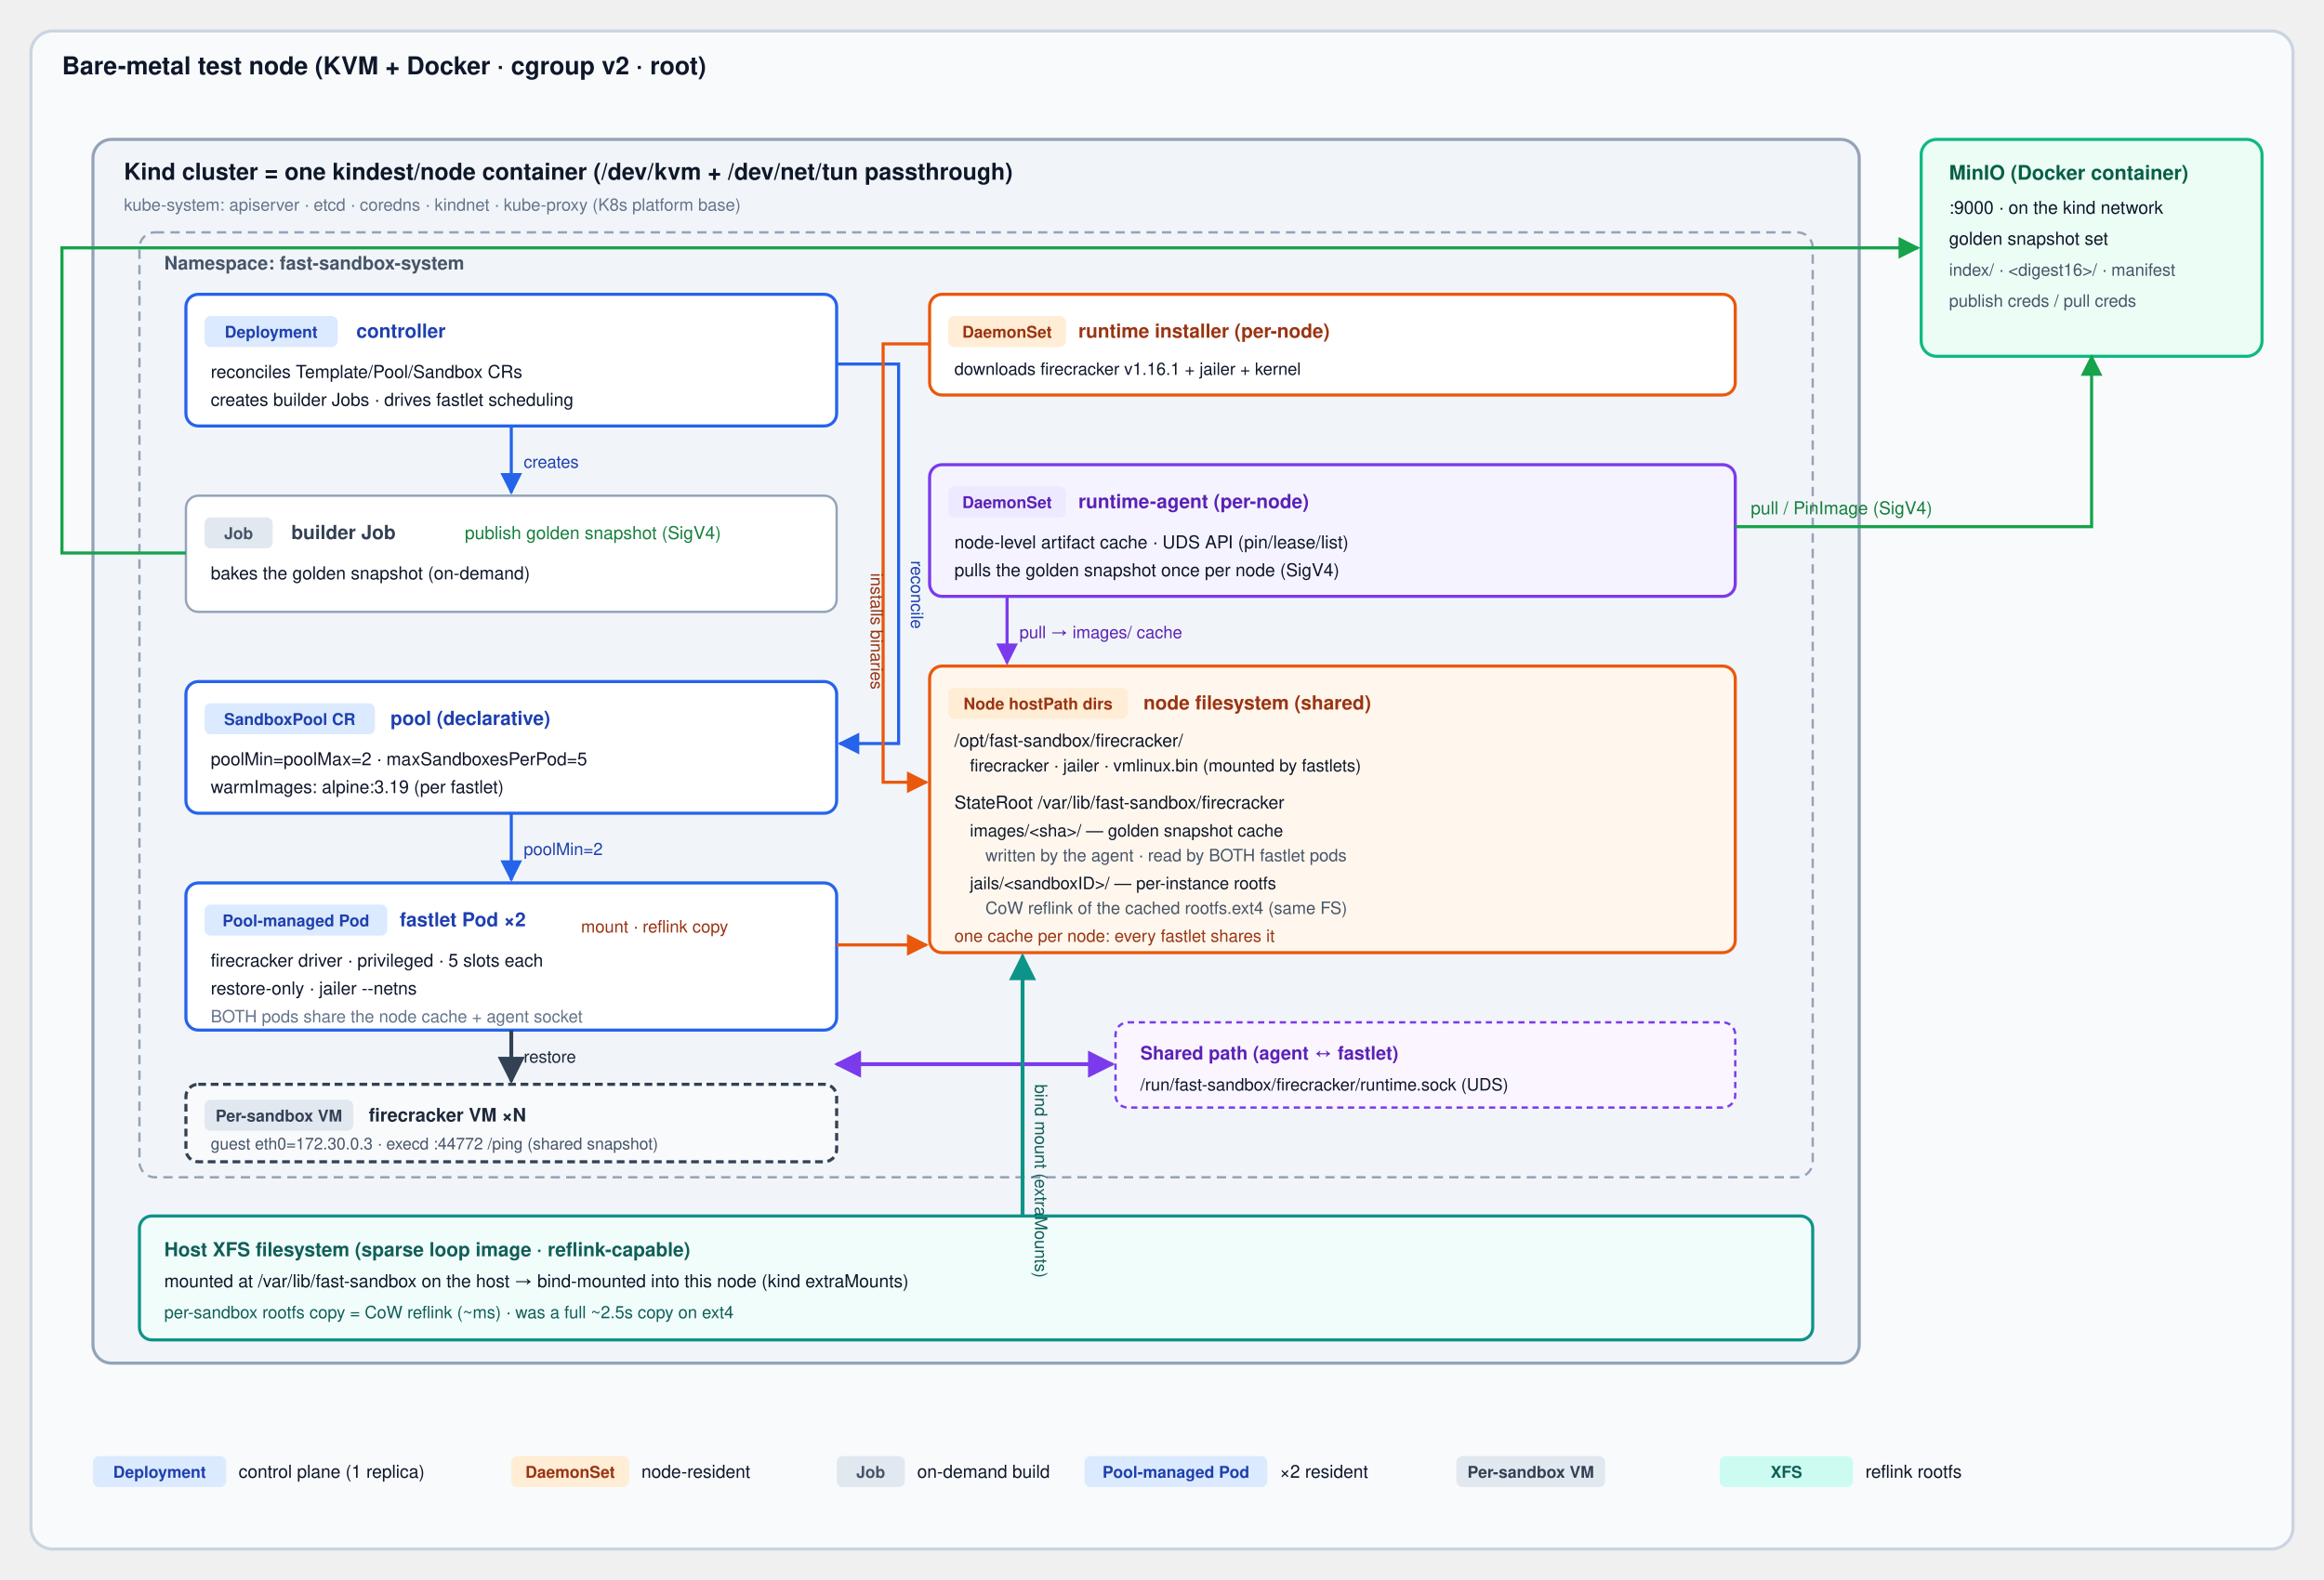
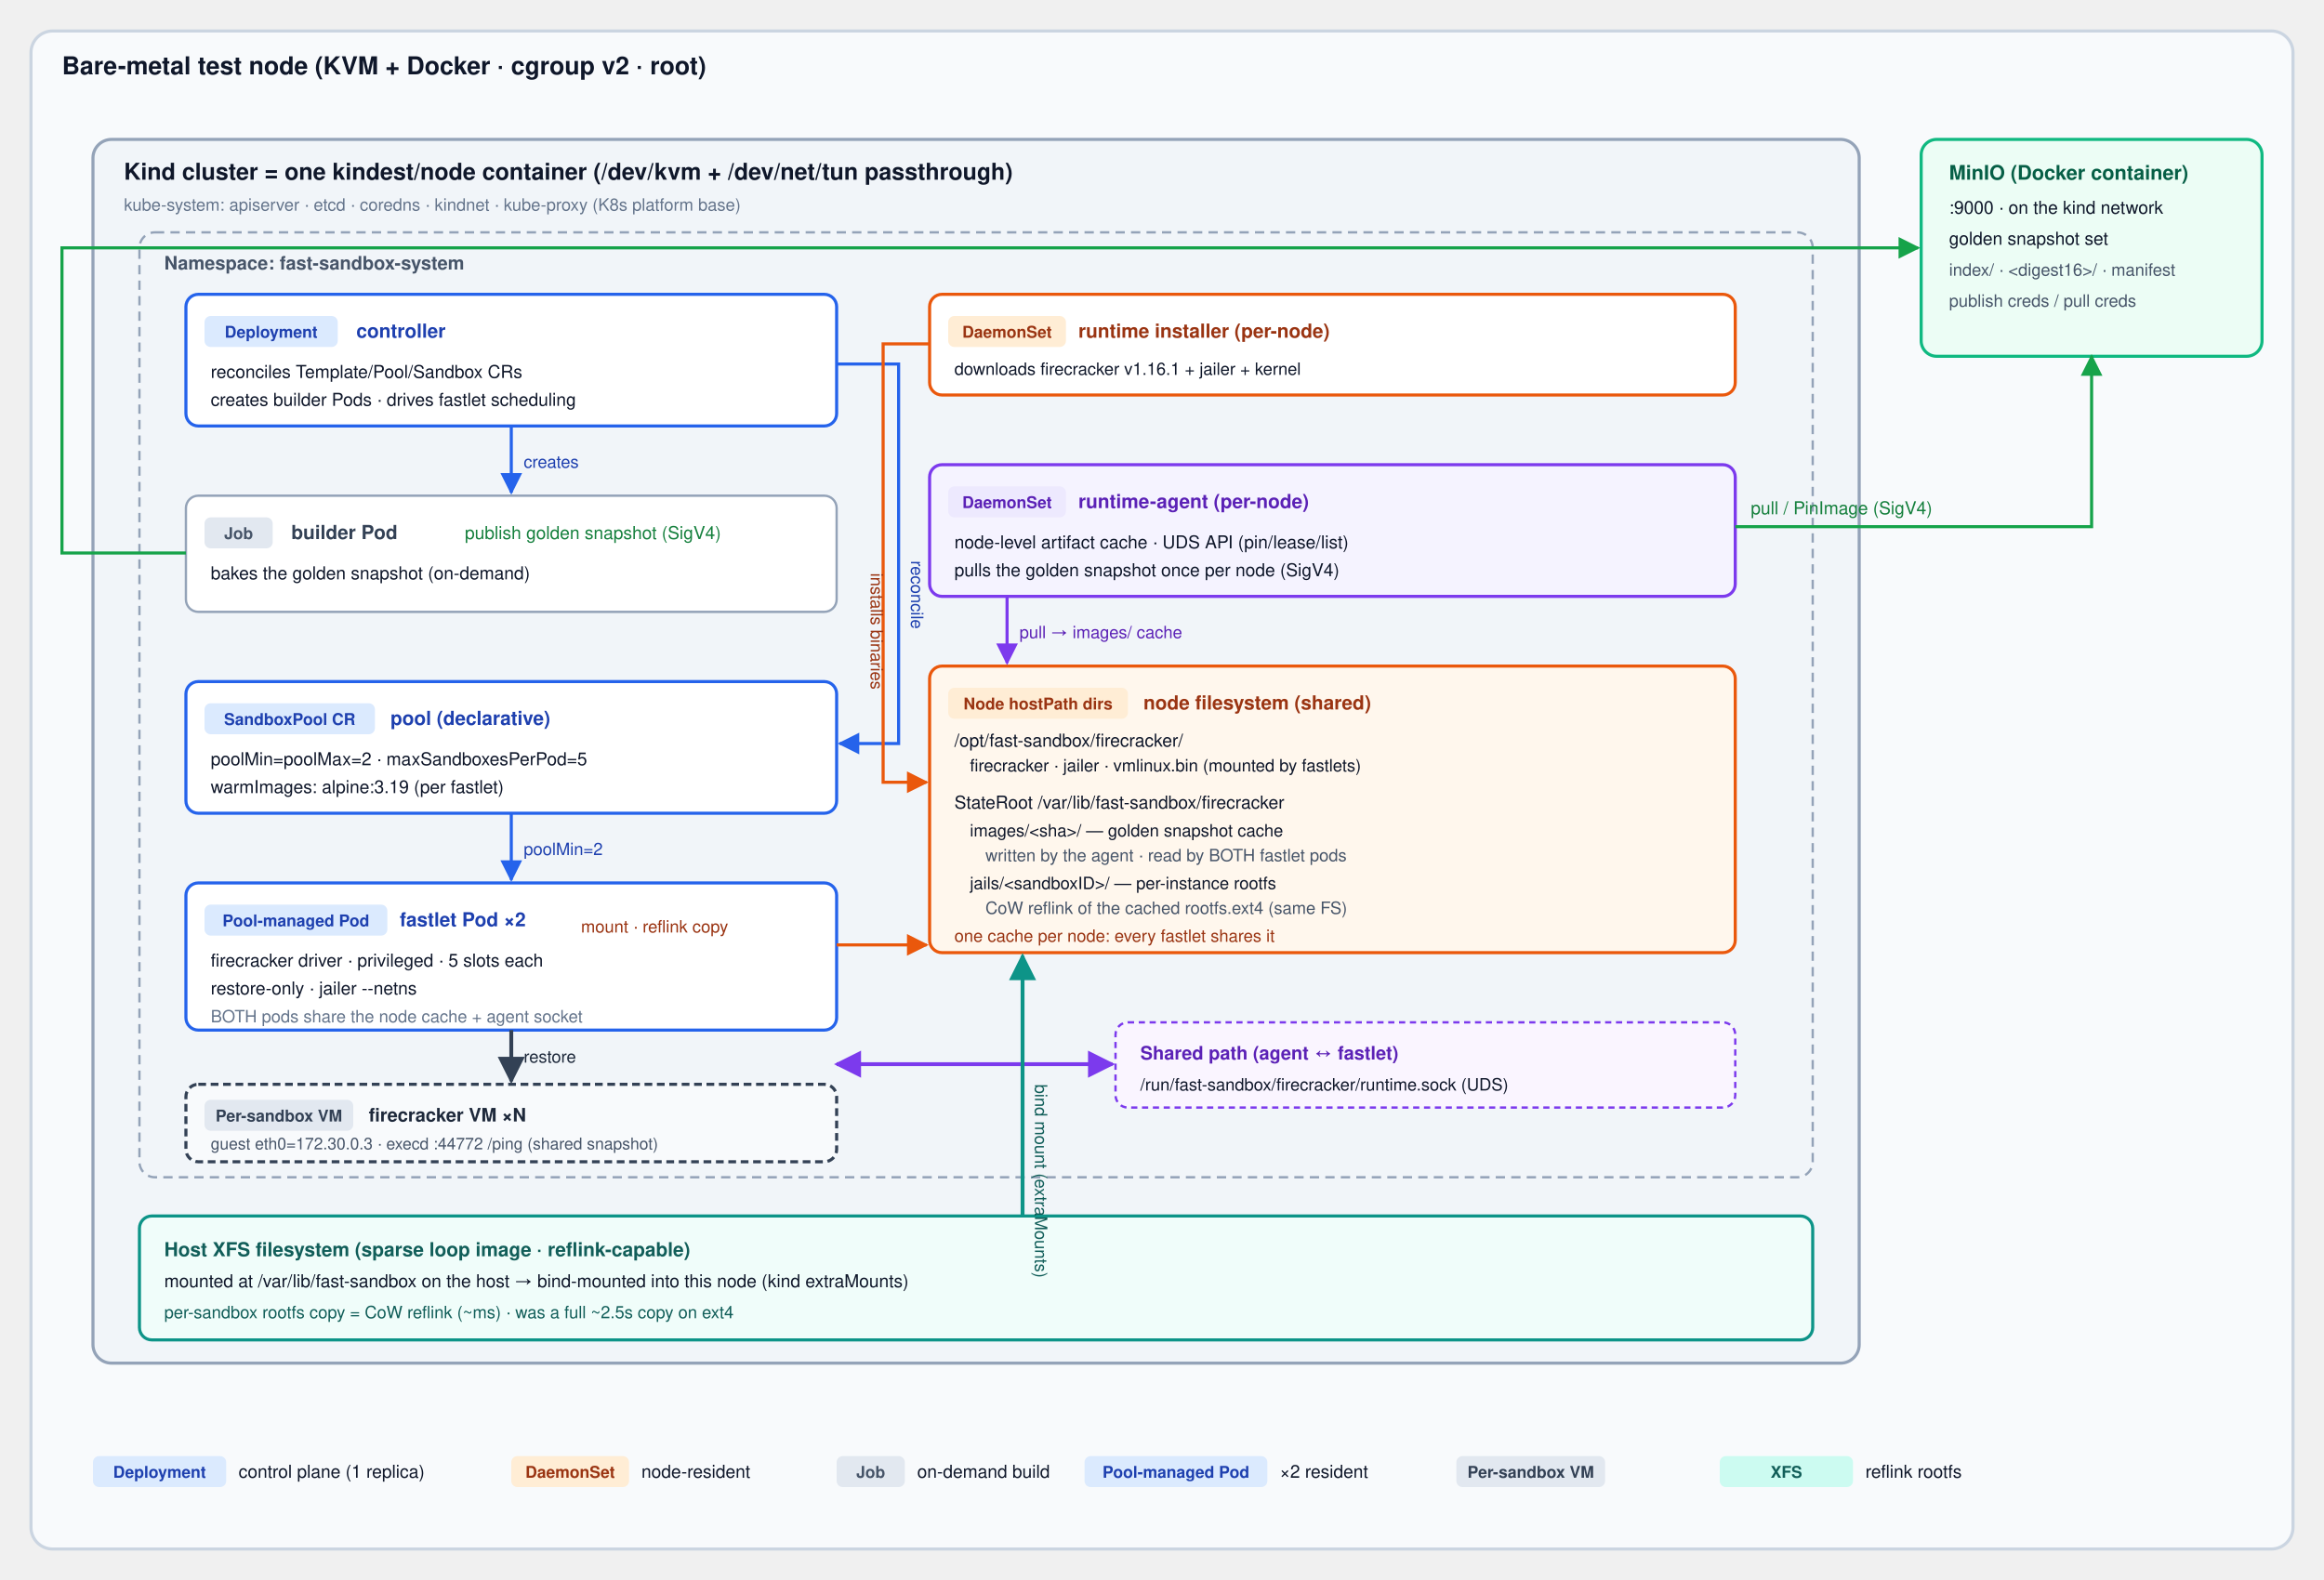
<svg xmlns="http://www.w3.org/2000/svg" width="1500" height="1020" viewBox="0 0 1500 1020" font-family="Helvetica, Arial, sans-serif">
  <defs>
    <marker id="a-blue" viewBox="0 0 10 10" refX="9" refY="5" markerWidth="7" markerHeight="7" orient="auto-start-reverse">
      <path d="M 0 0 L 10 5 L 0 10 z" fill="#2563eb" />
    </marker>
    <marker id="a-green" viewBox="0 0 10 10" refX="9" refY="5" markerWidth="7" markerHeight="7" orient="auto-start-reverse">
      <path d="M 0 0 L 10 5 L 0 10 z" fill="#16a34a" />
    </marker>
    <marker id="a-orange" viewBox="0 0 10 10" refX="9" refY="5" markerWidth="7" markerHeight="7" orient="auto-start-reverse">
      <path d="M 0 0 L 10 5 L 0 10 z" fill="#ea580c" />
    </marker>
    <marker id="a-purple" viewBox="0 0 10 10" refX="9" refY="5" markerWidth="7" markerHeight="7" orient="auto-start-reverse">
      <path d="M 0 0 L 10 5 L 0 10 z" fill="#7c3aed" />
    </marker>
    <marker id="a-dark" viewBox="0 0 10 10" refX="9" refY="5" markerWidth="7" markerHeight="7" orient="auto-start-reverse">
      <path d="M 0 0 L 10 5 L 0 10 z" fill="#334155" />
    </marker>
    <marker id="a-teal" viewBox="0 0 10 10" refX="9" refY="5" markerWidth="7" markerHeight="7" orient="auto-start-reverse">
      <path d="M 0 0 L 10 5 L 0 10 z" fill="#0d9488" />
    </marker>
  </defs>
  <rect x="20" y="20" width="1460" height="980" rx="14" fill="#f8fafc" stroke="#cbd5e1" stroke-width="2" />
  <text x="40" y="48" font-size="16" font-weight="bold" fill="#0f172a">Bare-metal test node (KVM + Docker · cgroup v2 · root)</text>
  <rect x="1240" y="90" width="220" height="140" rx="10" fill="#ecfdf5" stroke="#10b981" stroke-width="2" />
  <text x="1258" y="116" font-size="13" font-weight="bold" fill="#065f46">MinIO (Docker container)</text>
  <text x="1258" y="138" font-size="11.5" fill="#0f172a">:9000 · on the kind network</text>
  <text x="1258" y="158" font-size="11.5" fill="#0f172a">golden snapshot set</text>
  <text x="1258" y="178" font-size="11" fill="#475569">index/ · &lt;digest16&gt;/ · manifest</text>
  <text x="1258" y="198" font-size="11" fill="#475569">publish creds / pull creds</text>
  <rect x="60" y="90" width="1140" height="790" rx="12" fill="#f1f5f9" stroke="#94a3b8" stroke-width="2" />
  <text x="80" y="116" font-size="15" font-weight="bold" fill="#0f172a">Kind cluster = one kindest/node container (/dev/kvm + /dev/net/tun passthrough)</text>
  <text x="80" y="136" font-size="11" fill="#64748b">kube-system: apiserver · etcd · coredns · kindnet · kube-proxy (K8s platform base)</text>
  <rect x="90" y="150" width="1080" height="610" rx="10" fill="none" stroke="#94a3b8" stroke-width="1.5" stroke-dasharray="6 4" />
  <text x="106" y="174" font-size="12" font-weight="bold" fill="#475569">Namespace: fast-sandbox-system</text>
  <rect x="120" y="190" width="420" height="85" rx="8" fill="#ffffff" stroke="#2563eb" stroke-width="2" />
  <rect x="132" y="204" width="86" height="20" rx="4" fill="#dbeafe" />
  <text x="175" y="218" font-size="10.5" font-weight="bold" fill="#1e40af" text-anchor="middle">Deployment</text>
  <text x="230" y="218" font-size="12.5" font-weight="bold" fill="#1e40af">controller</text>
  <text x="136" y="244" font-size="11.5" fill="#0f172a">reconciles Template/Pool/Sandbox CRs</text>
-   <text x="136" y="262" font-size="11.5" fill="#0f172a">creates builder Jobs · drives fastlet scheduling</text>
+   <text x="136" y="262" font-size="11.5" fill="#0f172a">creates builder Pods · drives fastlet scheduling</text>
  <rect x="120" y="320" width="420" height="75" rx="8" fill="#ffffff" stroke="#94a3b8" stroke-width="1.5" />
  <rect x="132" y="334" width="44" height="20" rx="4" fill="#e2e8f0" />
  <text x="154" y="348" font-size="10.5" font-weight="bold" fill="#475569" text-anchor="middle">Job</text>
-   <text x="188" y="348" font-size="12.5" font-weight="bold" fill="#334155">builder Job</text>
+   <text x="188" y="348" font-size="12.5" font-weight="bold" fill="#334155">builder Pod</text>
  <text x="136" y="374" font-size="11.5" fill="#0f172a">bakes the golden snapshot (on-demand)</text>
  <rect x="120" y="440" width="420" height="85" rx="8" fill="#ffffff" stroke="#2563eb" stroke-width="2" />
  <rect x="132" y="454" width="110" height="20" rx="4" fill="#dbeafe" />
  <text x="187" y="468" font-size="10.5" font-weight="bold" fill="#1e40af" text-anchor="middle">SandboxPool CR</text>
  <text x="252" y="468" font-size="12.5" font-weight="bold" fill="#1e40af">pool (declarative)</text>
  <text x="136" y="494" font-size="11.5" fill="#0f172a">poolMin=poolMax=2 · maxSandboxesPerPod=5</text>
  <text x="136" y="512" font-size="11.5" fill="#0f172a">warmImages: alpine:3.19 (per fastlet)</text>
  <rect x="120" y="570" width="420" height="95" rx="8" fill="#ffffff" stroke="#2563eb" stroke-width="2" />
  <rect x="132" y="584" width="118" height="20" rx="4" fill="#dbeafe" />
  <text x="191" y="598" font-size="10.5" font-weight="bold" fill="#1e40af" text-anchor="middle">Pool-managed Pod</text>
  <text x="258" y="598" font-size="12.5" font-weight="bold" fill="#1e40af">fastlet Pod ×2</text>
  <text x="136" y="624" font-size="11.5" fill="#0f172a">firecracker driver · privileged · 5 slots each</text>
  <text x="136" y="642" font-size="11.5" fill="#0f172a">restore-only · jailer --netns</text>
  <text x="136" y="660" font-size="11" fill="#64748b">BOTH pods share the node cache + agent socket</text>
  <rect x="120" y="700" width="420" height="50" rx="8" fill="#f8fafc" stroke="#334155" stroke-width="2" stroke-dasharray="5 3" />
  <rect x="132" y="710" width="96" height="20" rx="4" fill="#e2e8f0" />
  <text x="180" y="724" font-size="10.5" font-weight="bold" fill="#334155" text-anchor="middle">Per-sandbox VM</text>
  <text x="238" y="724" font-size="12" font-weight="bold" fill="#1e293b">firecracker VM ×N</text>
  <text x="136" y="742" font-size="10.5" fill="#475569">guest eth0=172.30.0.3 · execd :44772 /ping (shared snapshot)</text>
  <rect x="600" y="190" width="520" height="65" rx="8" fill="#ffffff" stroke="#ea580c" stroke-width="2" />
  <rect x="612" y="204" width="76" height="20" rx="4" fill="#ffedd5" />
  <text x="650" y="218" font-size="10.5" font-weight="bold" fill="#9a3412" text-anchor="middle">DaemonSet</text>
  <text x="696" y="218" font-size="12.5" font-weight="bold" fill="#9a3412">runtime installer (per-node)</text>
  <text x="616" y="242" font-size="11" fill="#0f172a">downloads firecracker v1.16.1 + jailer + kernel</text>
  <rect x="600" y="300" width="520" height="85" rx="8" fill="#f5f3ff" stroke="#7c3aed" stroke-width="2" />
  <rect x="612" y="314" width="76" height="20" rx="4" fill="#ede9fe" />
  <text x="650" y="328" font-size="10.5" font-weight="bold" fill="#5b21b6" text-anchor="middle">DaemonSet</text>
  <text x="696" y="328" font-size="12.5" font-weight="bold" fill="#5b21b6">runtime-agent (per-node)</text>
  <text x="616" y="354" font-size="11.5" fill="#0f172a">node-level artifact cache · UDS API (pin/lease/list)</text>
  <text x="616" y="372" font-size="11.5" fill="#0f172a">pulls the golden snapshot once per node (SigV4)</text>
  <rect x="600" y="430" width="520" height="185" rx="8" fill="#fff7ed" stroke="#ea580c" stroke-width="2" />
  <rect x="612" y="444" width="116" height="20" rx="4" fill="#ffedd5" />
  <text x="670" y="458" font-size="10.5" font-weight="bold" fill="#9a3412" text-anchor="middle">Node hostPath dirs</text>
  <text x="738" y="458" font-size="12.5" font-weight="bold" fill="#9a3412">node filesystem (shared)</text>
  <text x="616" y="482" font-size="11.5" fill="#0f172a">/opt/fast-sandbox/firecracker/</text>
  <text x="626" y="498" font-size="11" fill="#0f172a">firecracker · jailer · vmlinux.bin (mounted by fastlets)</text>
  <text x="616" y="522" font-size="11.5" fill="#0f172a">StateRoot /var/lib/fast-sandbox/firecracker</text>
  <text x="626" y="540" font-size="11" fill="#0f172a">images/&lt;sha&gt;/ — golden snapshot cache</text>
  <text x="636" y="556" font-size="11" fill="#475569">written by the agent · read by BOTH fastlet pods</text>
  <text x="626" y="574" font-size="11" fill="#0f172a">jails/&lt;sandboxID&gt;/ — per-instance rootfs</text>
  <text x="636" y="590" font-size="11" fill="#475569">CoW reflink of the cached rootfs.ext4 (same FS)</text>
  <text x="616" y="608" font-size="11" fill="#9a3412">one cache per node: every fastlet shares it</text>
  <rect x="720" y="660" width="400" height="55" rx="8" fill="#faf5ff" stroke="#7c3aed" stroke-width="1.5" stroke-dasharray="4 3" />
  <text x="736" y="684" font-size="12" font-weight="bold" fill="#5b21b6">Shared path (agent ↔ fastlet)</text>
  <text x="736" y="704" font-size="11" fill="#0f172a">/run/fast-sandbox/firecracker/runtime.sock (UDS)</text>
  <rect x="90" y="785" width="1080" height="80" rx="8" fill="#f0fdfa" stroke="#0d9488" stroke-width="2" />
  <text x="106" y="811" font-size="12.5" font-weight="bold" fill="#115e59">Host XFS filesystem (sparse loop image · reflink-capable)</text>
  <text x="106" y="831" font-size="11.5" fill="#0f172a">mounted at /var/lib/fast-sandbox on the host → bind-mounted into this node (kind extraMounts)</text>
  <text x="106" y="851" font-size="11" fill="#115e59">per-sandbox rootfs copy = CoW reflink (~ms) · was a full ~2.5s copy on ext4</text>
  <path d="M 330 275 L 330 318" fill="none" stroke="#2563eb" stroke-width="2" marker-end="url(#a-blue)" />
  <text x="338" y="302" font-size="11" fill="#1e40af">creates</text>
  <path d="M 540 235 L 580 235 L 580 480 L 542 480" fill="none" stroke="#2563eb" stroke-width="2" marker-end="url(#a-blue)" />
  <text x="588" y="362" font-size="11" fill="#1e40af" transform="rotate(90 588 362)">reconcile</text>
  <path d="M 330 525 L 330 568" fill="none" stroke="#2563eb" stroke-width="2" marker-end="url(#a-blue)" />
  <text x="338" y="552" font-size="11" fill="#1e40af">poolMin=2</text>
  <path d="M 330 665 L 330 698" fill="none" stroke="#334155" stroke-width="2.5" marker-end="url(#a-dark)" />
  <text x="338" y="686" font-size="11" fill="#1e293b">restore</text>
  <path d="M 600 222 L 570 222 L 570 505 L 598 505" fill="none" stroke="#ea580c" stroke-width="2" marker-end="url(#a-orange)" />
  <text x="562" y="370" font-size="11" fill="#9a3412" transform="rotate(90 562 370)">installs binaries</text>
  <path d="M 650 385 L 650 428" fill="none" stroke="#7c3aed" stroke-width="2" marker-end="url(#a-purple)" />
  <text x="658" y="412" font-size="11" fill="#5b21b6">pull → images/ cache</text>
  <path d="M 540 610 L 598 610" fill="none" stroke="#ea580c" stroke-width="2" marker-end="url(#a-orange)" />
  <text x="470" y="602" font-size="11" fill="#9a3412" text-anchor="end">mount · reflink copy</text>
  <path d="M 540 687 L 718 687" fill="none" stroke="#7c3aed" stroke-width="2.5" marker-end="url(#a-purple)" marker-start="url(#a-purple)" />
  <path d="M 660 785 L 660 617" fill="none" stroke="#0d9488" stroke-width="2.5" marker-end="url(#a-teal)" />
  <text x="668" y="700" font-size="11" fill="#115e59" transform="rotate(90 668 700)">bind mount (extraMounts)</text>
  <path d="M 120 357 L 40 357 L 40 160 L 1238 160" fill="none" stroke="#16a34a" stroke-width="2" marker-end="url(#a-green)" />
  <text x="300" y="348" font-size="11.5" fill="#15803d">publish golden snapshot (SigV4)</text>
  <path d="M 1120 340 L 1350 340 L 1350 230" fill="none" stroke="#16a34a" stroke-width="2" marker-end="url(#a-green)" />
  <text x="1130" y="332" font-size="11.5" fill="#15803d">pull / PinImage (SigV4)</text>
  <g font-size="11.5">
    <rect x="60" y="940" width="86" height="20" rx="4" fill="#dbeafe" />
    <text x="103" y="954" font-size="10.5" font-weight="bold" fill="#1e40af" text-anchor="middle">Deployment</text>
    <text x="154" y="954" fill="#0f172a">control plane (1 replica)</text>
    <rect x="330" y="940" width="76" height="20" rx="4" fill="#ffedd5" />
    <text x="368" y="954" font-size="10.5" font-weight="bold" fill="#9a3412" text-anchor="middle">DaemonSet</text>
    <text x="414" y="954" fill="#0f172a">node-resident</text>
    <rect x="540" y="940" width="44" height="20" rx="4" fill="#e2e8f0" />
    <text x="562" y="954" font-size="10.5" font-weight="bold" fill="#475569" text-anchor="middle">Job</text>
    <text x="592" y="954" fill="#0f172a">on-demand build</text>
    <rect x="700" y="940" width="118" height="20" rx="4" fill="#dbeafe" />
    <text x="759" y="954" font-size="10.5" font-weight="bold" fill="#1e40af" text-anchor="middle">Pool-managed Pod</text>
    <text x="826" y="954" fill="#0f172a">×2 resident</text>
    <rect x="940" y="940" width="96" height="20" rx="4" fill="#e2e8f0" />
    <text x="988" y="954" font-size="10.5" font-weight="bold" fill="#334155" text-anchor="middle">Per-sandbox VM</text>
    <rect x="1110" y="940" width="86" height="20" rx="4" fill="#ccfbf1" />
    <text x="1153" y="954" font-size="10.5" font-weight="bold" fill="#115e59" text-anchor="middle">XFS</text>
    <text x="1204" y="954" fill="#0f172a">reflink rootfs</text>
  </g>
</svg>
